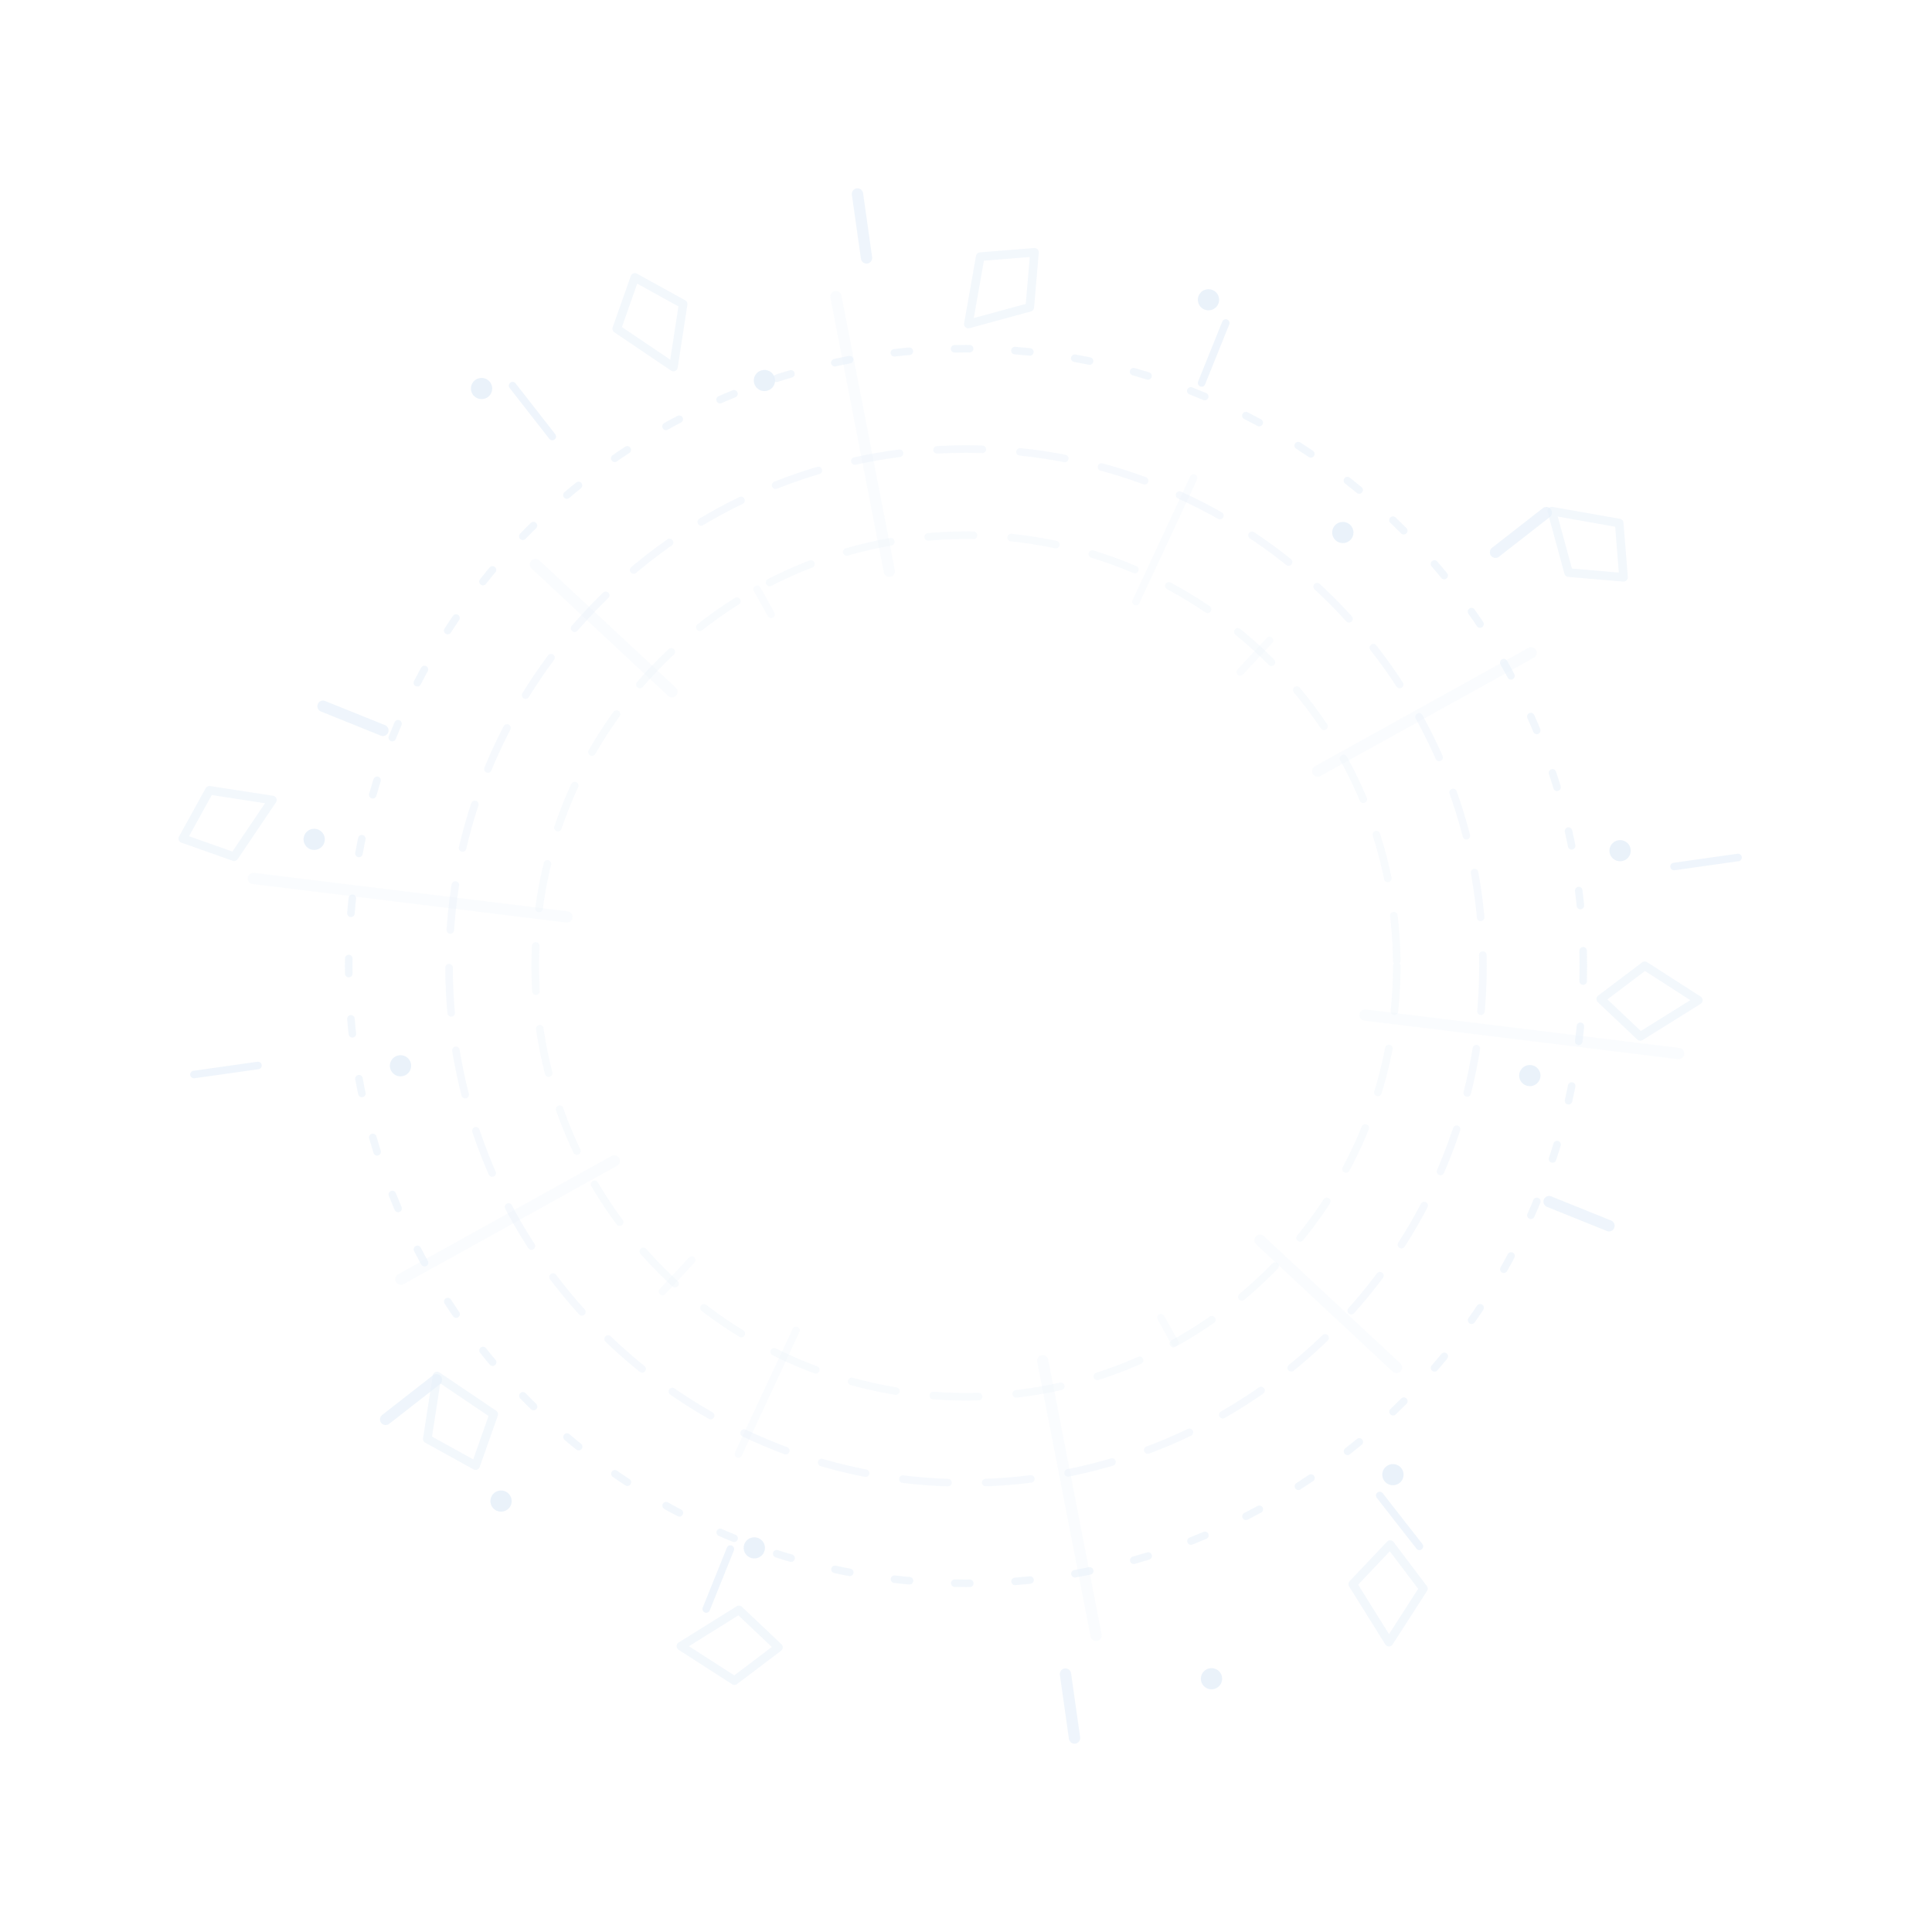
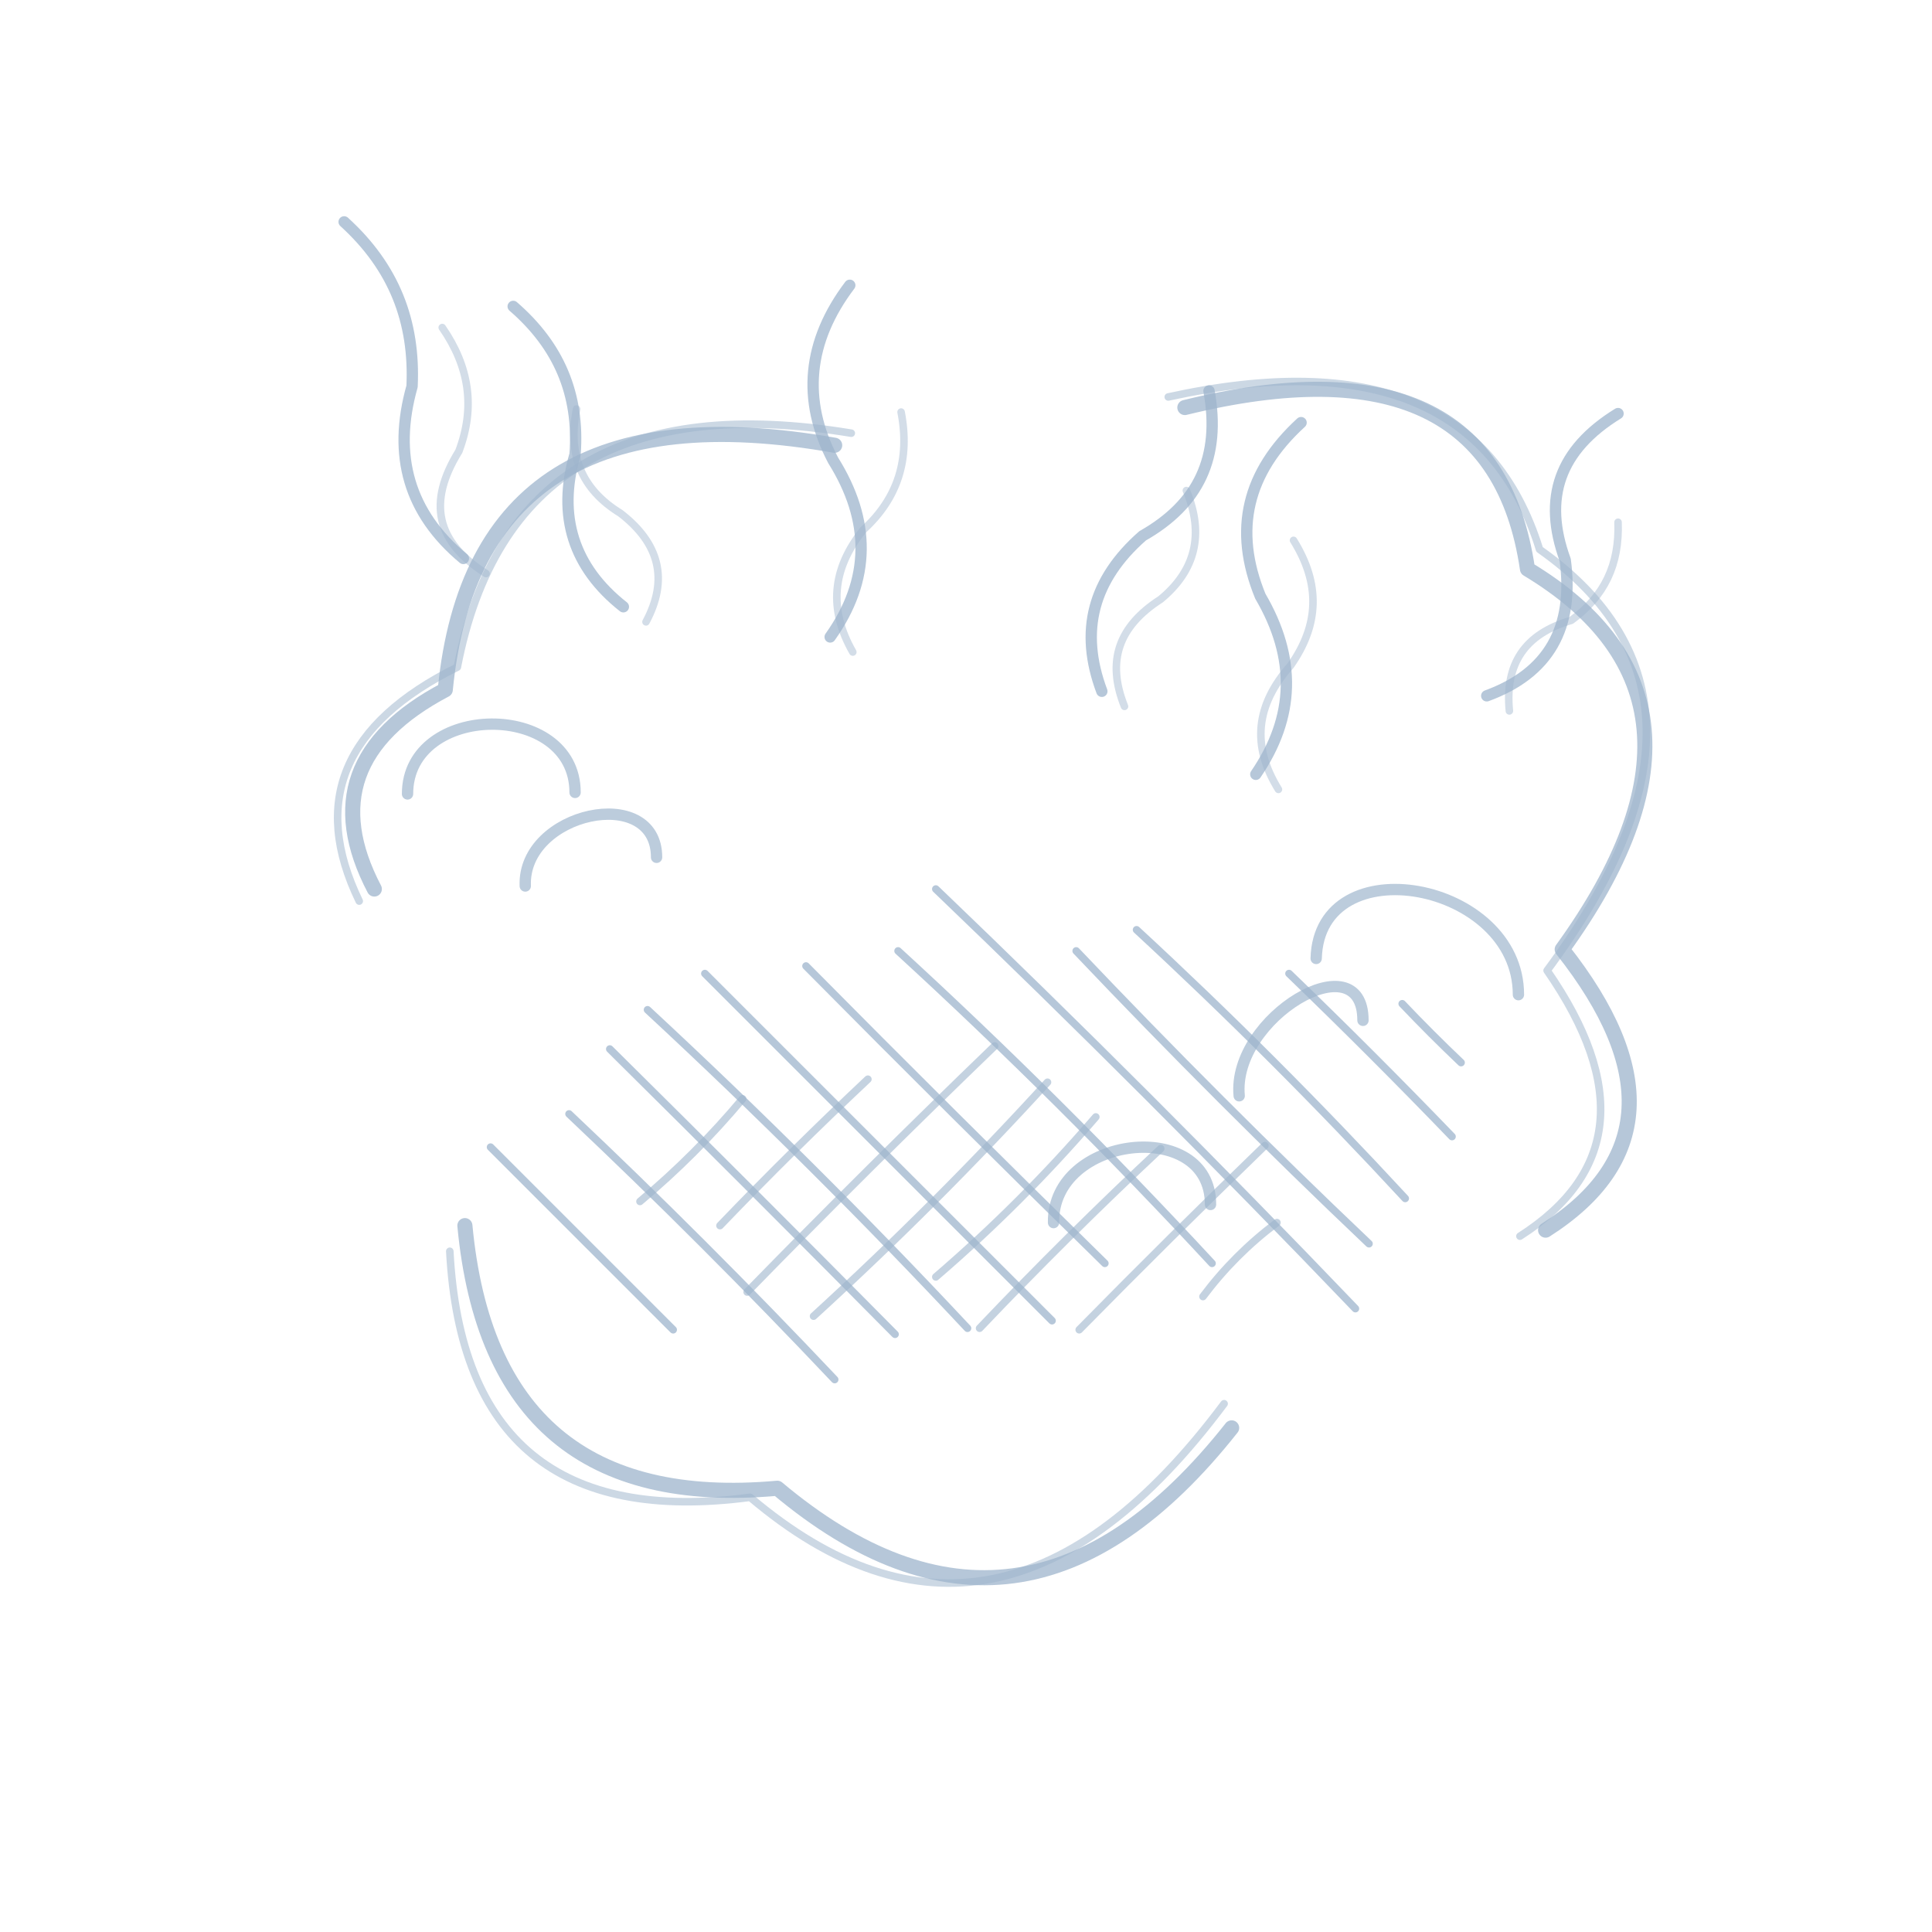
<svg xmlns="http://www.w3.org/2000/svg" width="128" height="128" viewBox="0 0 128 128">
  <defs>
-     <path id="shard" d="M -1.6 -3.2 L 2.4 -0.6 L 1.2 3 L -2.2 1.2 Z" stroke="#E8F1FA" stroke-width="0.6" />
+     <clipPath id="massc">
+       <path d="M 103.5 62.9 Q 112 74.5 102.4 81.5 Q 101 96.4 81.6 94.6 Q 67.6 111.8 51.5 98.6 Q 32.5 100.4 30.8 81.2 Q 16.6 72.5 24.8 58.9 Q 20.4 50.5 29.5 45.7 Q 32.3 26.2 55.3 29.5 Q 67.9 16.7 78.5 27 Q 98.1 22.9 101.2 37.7 Q 114.5 46.6 103.5 62.9 Z" />
+     </clipPath>
  </defs>
-   <g id="burst" fill="none" stroke-linecap="round" stroke-linejoin="round">
-     <line x1="90.44" y1="67.25" x2="111.21" y2="69.8" stroke="#E8F1FA" stroke-width="0.75" opacity="0.2" />
-     <line x1="83.48" y1="82.17" x2="92.52" y2="90.6" stroke="#E8F1FA" stroke-width="0.75" opacity="0.2" />
-     <line x1="76.91" y1="87.3" x2="77.84" y2="88.96" stroke="#E8F1FA" stroke-width="0.5" opacity="0.2" />
-     <line x1="69.08" y1="90.15" x2="72.62" y2="108.35" stroke="#E8F1FA" stroke-width="0.75" opacity="0.2" />
-     <line x1="52.74" y1="88.14" x2="48.92" y2="96.33" stroke="#E8F1FA" stroke-width="0.5" opacity="0.2" />
-     <line x1="45.83" y1="83.48" x2="43.89" y2="85.57" stroke="#E8F1FA" stroke-width="0.5" opacity="0.2" />
-     <line x1="40.7" y1="76.91" x2="26.56" y2="84.75" stroke="#E8F1FA" stroke-width="0.75" opacity="0.2" />
-     <line x1="37.56" y1="60.75" x2="16.79" y2="58.2" stroke="#E8F1FA" stroke-width="0.75" opacity="0.2" />
-     <line x1="44.52" y1="45.83" x2="35.48" y2="37.4" stroke="#E8F1FA" stroke-width="0.75" opacity="0.2" />
-     <line x1="51.09" y1="40.7" x2="50.16" y2="39.04" stroke="#E8F1FA" stroke-width="0.5" opacity="0.2" />
-     <line x1="58.92" y1="37.85" x2="55.38" y2="19.65" stroke="#E8F1FA" stroke-width="0.75" opacity="0.2" />
-     <line x1="75.26" y1="39.86" x2="79.08" y2="31.67" stroke="#E8F1FA" stroke-width="0.5" opacity="0.2" />
-     <line x1="82.17" y1="44.52" x2="84.11" y2="42.43" stroke="#E8F1FA" stroke-width="0.5" opacity="0.2" />
-     <line x1="87.3" y1="51.09" x2="101.44" y2="43.25" stroke="#E8F1FA" stroke-width="0.75" opacity="0.2" />
-     <circle cx="64" cy="64" r="34.25" stroke="#E8F1FA" stroke-width="0.5" stroke-dasharray="3 2.5" opacity="0.4" />
-     <circle cx="64" cy="64" r="28.54" stroke="#E8F1FA" stroke-width="0.5" stroke-dasharray="3 2.5" opacity="0.32" />
-     <circle cx="64" cy="64" r="40.9" stroke="#E8F1FA" stroke-width="0.5" stroke-dasharray="1 3" opacity="0.55" />
-     <line x1="102.63" y1="79.61" x2="106.6" y2="81.21" stroke="#E8F1FA" stroke-width="0.75" opacity="0.68" />
-     <line x1="91.41" y1="99.08" x2="94.04" y2="102.45" stroke="#E8F1FA" stroke-width="0.5" opacity="0.68" />
-     <line x1="70.59" y1="110.91" x2="71.19" y2="115.15" stroke="#E8F1FA" stroke-width="0.75" opacity="0.68" />
-     <line x1="48.39" y1="102.63" x2="46.79" y2="106.6" stroke="#E8F1FA" stroke-width="0.5" opacity="0.68" />
-     <line x1="28.92" y1="91.41" x2="25.55" y2="94.04" stroke="#E8F1FA" stroke-width="0.75" opacity="0.68" />
-     <line x1="17.09" y1="70.59" x2="12.85" y2="71.19" stroke="#E8F1FA" stroke-width="0.5" opacity="0.68" />
-     <line x1="25.37" y1="48.39" x2="21.4" y2="46.79" stroke="#E8F1FA" stroke-width="0.75" opacity="0.68" />
-     <line x1="36.59" y1="28.92" x2="33.96" y2="25.55" stroke="#E8F1FA" stroke-width="0.5" opacity="0.68" />
-     <line x1="57.41" y1="17.09" x2="56.81" y2="12.85" stroke="#E8F1FA" stroke-width="0.75" opacity="0.68" />
-     <line x1="79.61" y1="25.37" x2="81.21" y2="21.4" stroke="#E8F1FA" stroke-width="0.5" opacity="0.68" />
-     <line x1="99.08" y1="36.59" x2="102.45" y2="33.96" stroke="#E8F1FA" stroke-width="0.75" opacity="0.68" />
-     <line x1="110.91" y1="57.41" x2="115.15" y2="56.81" stroke="#E8F1FA" stroke-width="0.5" opacity="0.68" />
-     <use href="#shard" transform="translate(109.12 66.36) rotate(115) scale(0.95)" opacity="0.52" />
-     <use href="#shard" transform="translate(91.93 105.4) rotate(205) scale(0.95)" opacity="0.52" />
-     <use href="#shard" transform="translate(48.51 108.97) rotate(295) scale(0.95)" opacity="0.52" />
-     <use href="#shard" transform="translate(30.42 94.23) rotate(361) scale(0.95)" opacity="0.52" />
-     <use href="#shard" transform="translate(14.98 54.47) rotate(451) scale(0.95)" opacity="0.52" />
-     <use href="#shard" transform="translate(43.15 21.25) rotate(541) scale(0.95)" opacity="0.52" />
-     <use href="#shard" transform="translate(66.36 18.88) rotate(607) scale(0.95)" opacity="0.52" />
-     <use href="#shard" transform="translate(105.4 36.07) rotate(697) scale(0.95)" opacity="0.52" />
-     <line x1="101.35" y1="71.26" x2="101.36" y2="71.26" stroke="#E8F1FA" stroke-width="1.4" opacity="0.9" />
-     <line x1="92.28" y1="97.7" x2="92.29" y2="97.7" stroke="#E8F1FA" stroke-width="1.4" opacity="0.9" />
-     <line x1="80.26" y1="111.22" x2="80.27" y2="111.22" stroke="#E8F1FA" stroke-width="1.4" opacity="0.9" />
-     <line x1="49.97" y1="102.55" x2="49.98" y2="102.55" stroke="#E8F1FA" stroke-width="1.4" opacity="0.9" />
-     <line x1="33.19" y1="99.45" x2="33.2" y2="99.45" stroke="#E8F1FA" stroke-width="1.4" opacity="0.9" />
-     <line x1="26.53" y1="70.61" x2="26.54" y2="70.61" stroke="#E8F1FA" stroke-width="1.4" opacity="0.9" />
-     <line x1="20.81" y1="55.61" x2="20.82" y2="55.61" stroke="#E8F1FA" stroke-width="1.4" opacity="0.9" />
-     <line x1="31.9" y1="25.74" x2="31.91" y2="25.74" stroke="#E8F1FA" stroke-width="1.4" opacity="0.9" />
-     <line x1="50.64" y1="25.21" x2="50.65" y2="25.21" stroke="#E8F1FA" stroke-width="1.4" opacity="0.9" />
-     <line x1="80.06" y1="19.86" x2="80.07" y2="19.86" stroke="#E8F1FA" stroke-width="1.4" opacity="0.9" />
-     <line x1="88.96" y1="35.28" x2="88.97" y2="35.28" stroke="#E8F1FA" stroke-width="1.4" opacity="0.9" />
-     <line x1="107.33" y1="56.36" x2="107.34" y2="56.36" stroke="#E8F1FA" stroke-width="1.4" opacity="0.9" />
+   <g fill="none" stroke-linecap="round" stroke-linejoin="round">
+     <g id="mass_hatch" clip-path="url(#massc)">
+       <path d="M 92.9 66.5 Q 94.8 68.5 96.8 70.4 M 85.4 64.5 Q 90.9 69.8 96.2 75.3 M 75.3 61.6 Q 84.5 70.1 93.1 79.4 M 71.3 63 Q 80.8 73 90.7 82.4 M 62 58.9 Q 76.2 72.5 89.8 86.7 M 59.5 63 Q 70.3 72.9 80.3 83.7 M 53.4 64 Q 63.2 73.9 73.2 83.7 M 46.7 64.5 Q 58.2 76 69.7 87.5 M 42.9 66.9 Q 53.9 77.1 64.1 88 M 40.4 69.5 Q 49.9 78.9 59.3 88.4 M 37.7 73.8 Q 46.7 82.3 55.3 91.4 M 32.5 76 Q 38.6 82.1 44.6 88.1" stroke="#9DB4CC" stroke-width="0.5" opacity="0.75" />
+       <path d="M 42.4 79.6 Q 46.1 76.5 49.2 72.8 M 47.7 81.2 Q 52.5 76.2 57.5 71.5 M 49.5 85.6 Q 57.6 77.3 65.9 69.3 M 53.9 87.2 Q 62 79.8 69.4 71.7 M 62 84.6 Q 67.7 79.7 72.6 74 M 64.9 88 Q 70.7 81.9 76.9 76.1 M 71.5 88.1 Q 77.6 81.9 83.8 75.9 M 79.7 85.9 Q 81.8 83.1 84.6 81" stroke="#9DB4CC" stroke-width="0.5" opacity="0.60" />
+     </g>
+     <path d="M 34.8 58.7 C 34.6 53.8 43.5 51.9 43.5 56.8 M 82.1 72.6 C 81.6 67.4 90.3 62.3 90.3 67.6 M 27 52.6 C 27 46.5 38.1 46.4 38.1 52.5 M 87.2 63.5 C 87.4 56 100.6 58.4 100.6 65.9 M 69.8 81 C 69.7 75.2 80.2 74 80.2 79.8" stroke="#9DB4CC" stroke-width="0.75" opacity="0.68" />
+     <path d="M 103.5 62.9 Q 112.9 74.8 102.4 81.5 M 81.6 94.6 Q 67.7 112.2 51.5 98.6 Q 32.6 100.3 30.8 81.2 M 24.8 58.9 Q 20.4 50.5 29.5 45.7 Q 31.5 25.3 55.3 29.5 M 78.5 27 Q 98.9 22 101.2 37.7 Q 115.5 46.3 103.5 62.9" stroke="#9DB4CC" stroke-width="1.0" opacity="0.75" />
+     <path d="M 102.5 64.3 Q 110.4 75.7 100.7 81.9 M 81.1 93 Q 66.1 113.1 49.7 99.2 Q 30.8 101.7 29.8 82.9 M 23.8 59.7 Q 19 49.8 30.3 44.2 Q 34 25 56.4 28.7 M 77.4 26.3 Q 97.5 21.9 102 36.4 Q 115.9 46.2 102.5 64.3" stroke="#9DB4CC" stroke-width="0.5" opacity="0.52" />
+     <path d="M 30.7 37 C 27.1 34 26 30.2 27.3 25.6 C 27.5 21.3 26.1 17.7 22.8 14.7" stroke="#9DB4CC" stroke-width="0.75" opacity="0.75" />
+     <path d="M 32.2 38 C 28.9 35.9 28.3 33.3 30.4 29.9 C 31.5 27 31.1 24.3 29.3 21.7" stroke="#9DB4CC" stroke-width="0.5" opacity="0.45" />
+     <path d="M 41.3 40.2 C 38 37.6 36.9 34.2 38.1 30.1 C 38.4 26.1 37 22.9 34 20.3" stroke="#9DB4CC" stroke-width="0.75" opacity="0.75" />
+     <path d="M 42.8 41.2 C 44.3 38.4 43.7 36 41.1 34 C 38.5 32.4 37.6 30.1 38.2 27.1" stroke="#9DB4CC" stroke-width="0.5" opacity="0.45" />
+     <path d="M 55 42.2 C 57.7 38.4 57.7 34.5 55.2 30.5 C 53.1 26.5 53.5 22.6 56.3 18.9" stroke="#9DB4CC" stroke-width="0.75" opacity="0.75" />
+     <path d="M 56.5 43.2 C 54.9 40.4 55.1 37.7 57.2 35.1 C 59.5 33 60.3 30.4 59.7 27.3" stroke="#9DB4CC" stroke-width="0.5" opacity="0.45" />
+     <path d="M 73 45.8 C 71.5 41.8 72.4 38.4 75.7 35.5 C 79.4 33.4 80.9 30.3 80.1 25.9" stroke="#9DB4CC" stroke-width="0.75" opacity="0.75" />
+     <path d="M 74.5 46.8 C 73.3 43.8 74.1 41.5 76.9 39.7 C 79.2 37.8 79.8 35.4 78.6 32.5" stroke="#9DB4CC" stroke-width="0.5" opacity="0.45" />
+     <path d="M 83.2 51.3 C 85.8 47.5 85.9 43.6 83.5 39.5 C 81.7 35.1 82.6 31.3 86.2 28" stroke="#9DB4CC" stroke-width="0.75" opacity="0.75" />
+     <path d="M 84.7 52.3 C 82.9 49.4 83.2 46.7 85.5 44.1 C 87.4 41.4 87.5 38.7 85.7 35.8" stroke="#9DB4CC" stroke-width="0.5" opacity="0.45" />
+     <path d="M 98.5 46.1 C 102.6 44.6 104.3 41.6 103.7 37.1 C 102.2 33 103.3 29.8 107.2 27.4" stroke="#9DB4CC" stroke-width="0.75" opacity="0.75" />
+     <path d="M 100 47.1 C 99.7 44 101 42 104.1 41.1 C 106.3 39.5 107.3 37.4 107.2 34.6" stroke="#9DB4CC" stroke-width="0.5" opacity="0.45" />
  </g>
</svg>
